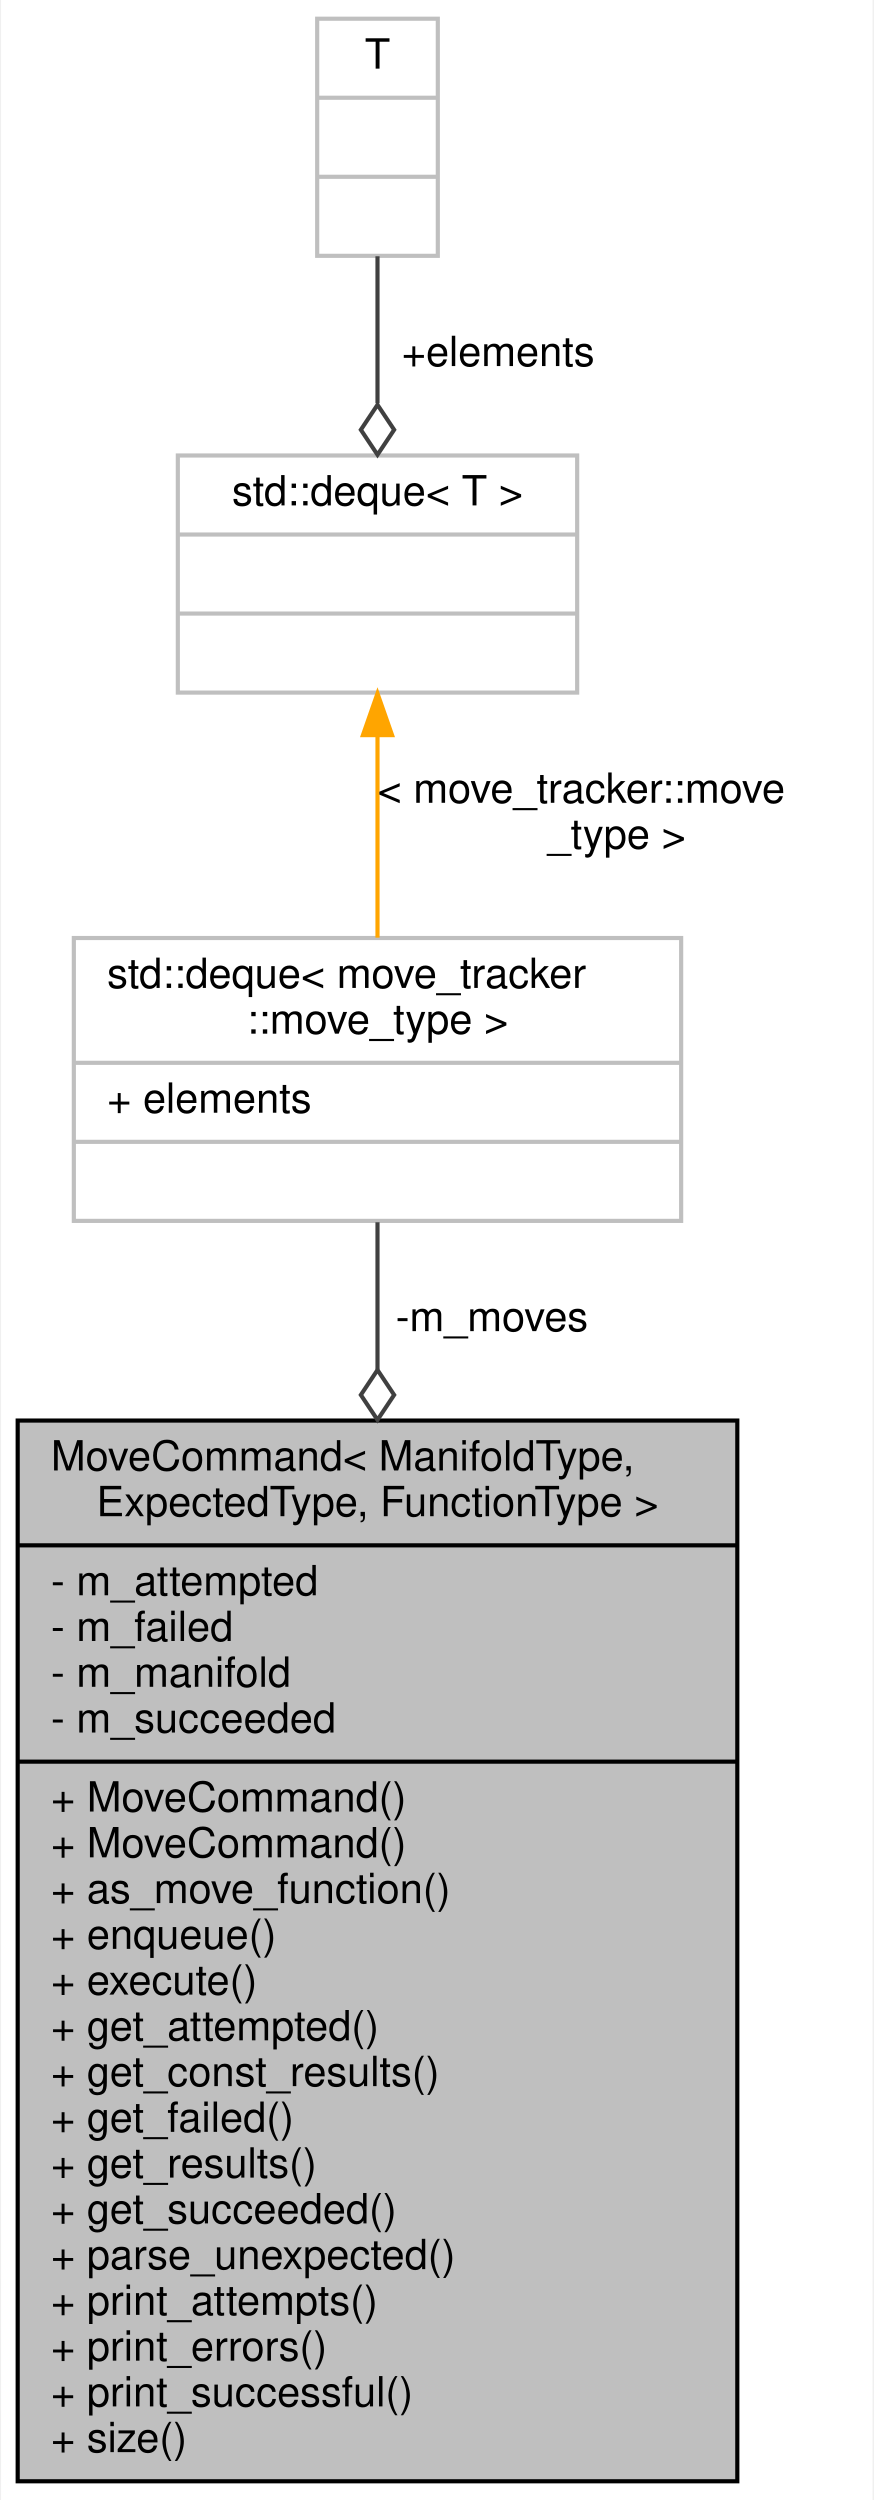
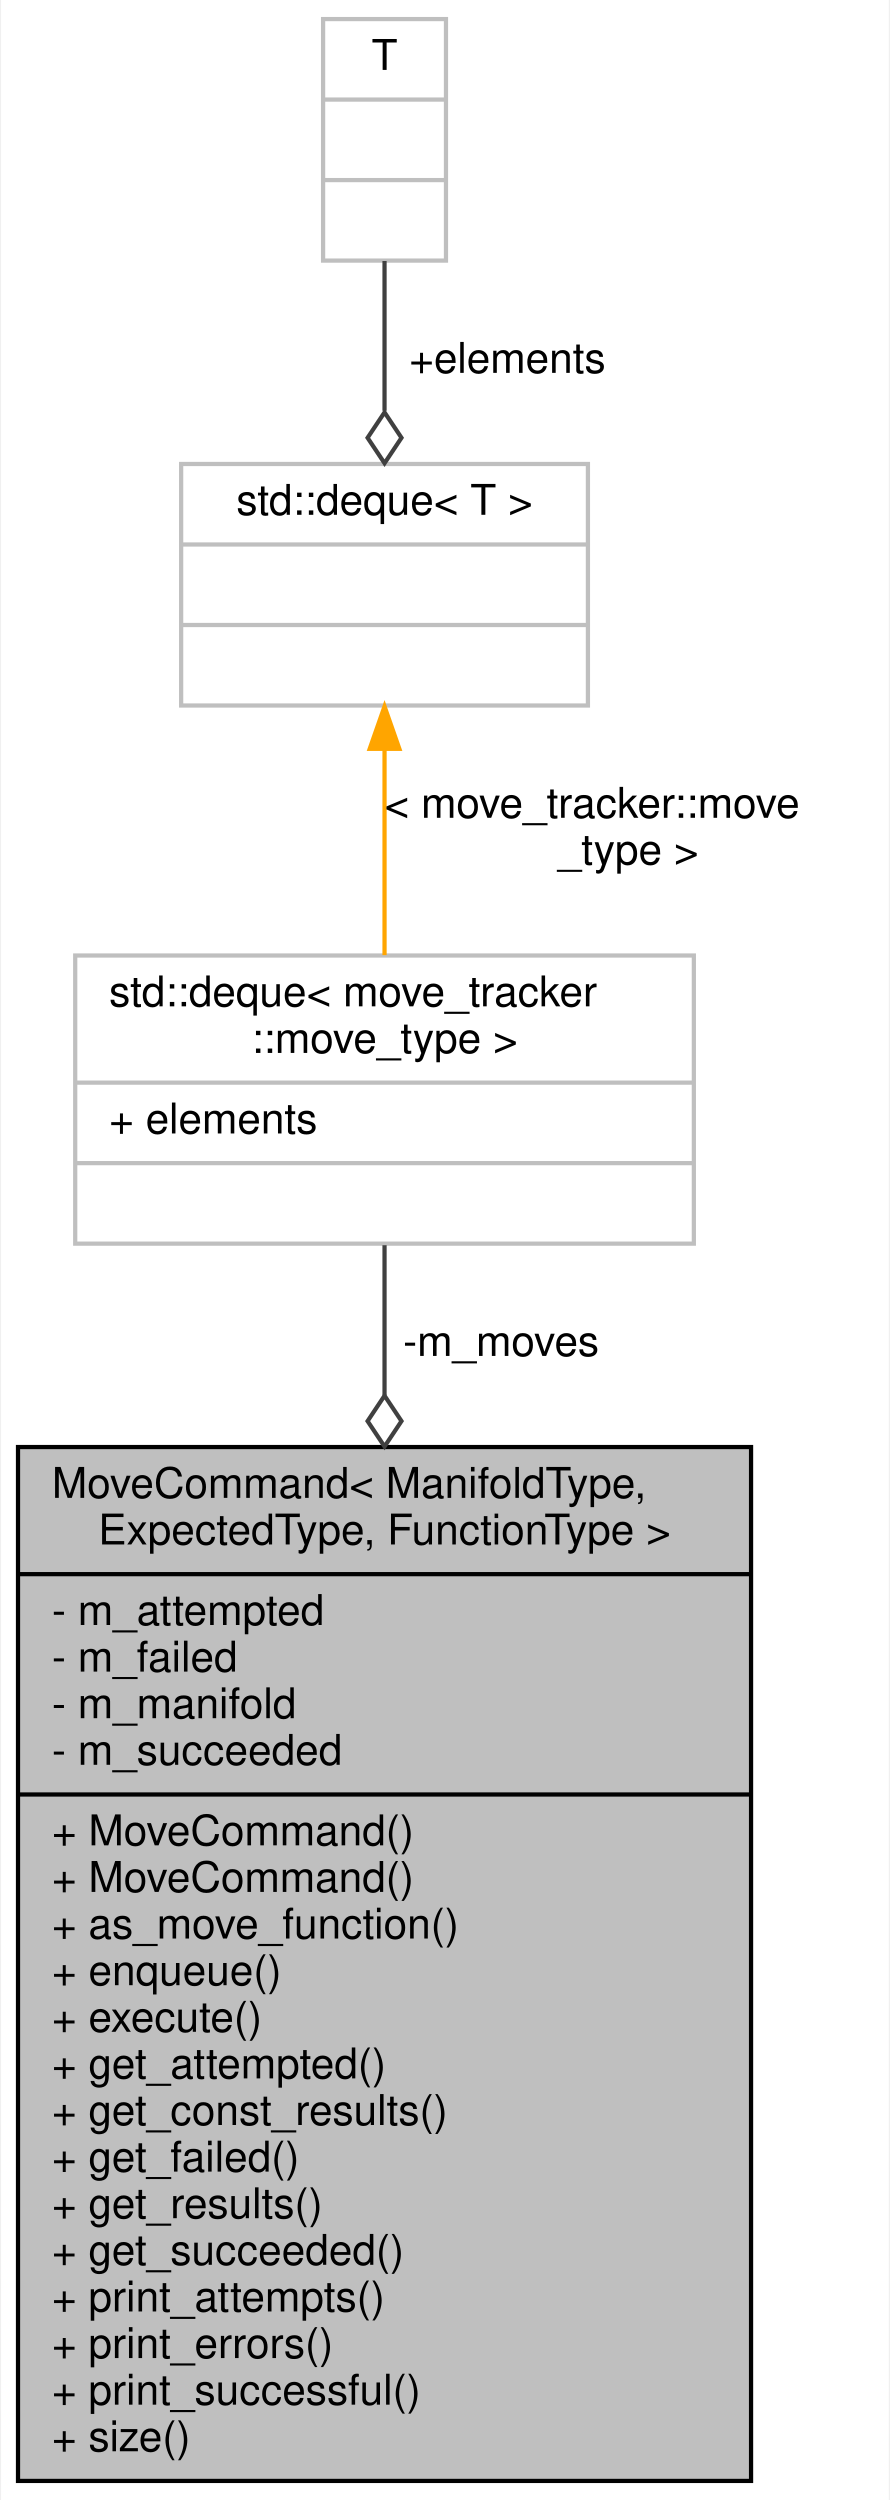
- <svg xmlns="http://www.w3.org/2000/svg" xmlns:xlink="http://www.w3.org/1999/xlink" width="210pt" height="601pt" viewBox="0.00 0.00 209.50 601.00">
-   <g id="graph0" class="graph" transform="scale(1 1) rotate(0) translate(4 597)">
-     <polygon fill="white" stroke="transparent" points="-4,4 -4,-597 205.5,-597 205.5,4 -4,4" />
+ <svg xmlns="http://www.w3.org/2000/svg" xmlns:xlink="http://www.w3.org/1999/xlink" width="210pt" height="590pt" viewBox="0.00 0.00 209.50 590.00">
+   <g id="graph0" class="graph" transform="scale(1 1) rotate(0) translate(4 586)">
+     <polygon fill="white" stroke="transparent" points="-4,4 -4,-586 205.5,-586 205.5,4 -4,4" />
    <g id="node1" class="node">
      <g id="a_node1">
        <a xlink:title=" ">
-           <polygon fill="#bfbfbf" stroke="black" points="0,-0.5 0,-255.5 173,-255.5 173,-0.5 0,-0.5" />
-           <text text-anchor="start" x="8" y="-243.5" font-family="Helvetica,sans-Serif" font-size="10.00">MoveCommand&lt; ManifoldType,</text>
-           <text text-anchor="middle" x="86.5" y="-232.5" font-family="Helvetica,sans-Serif" font-size="10.00"> ExpectedType, FunctionType &gt;</text>
-           <polyline fill="none" stroke="black" points="0,-225.5 173,-225.5 " />
-           <text text-anchor="start" x="8" y="-213.5" font-family="Helvetica,sans-Serif" font-size="10.00">- m_attempted</text>
-           <text text-anchor="start" x="8" y="-202.5" font-family="Helvetica,sans-Serif" font-size="10.00">- m_failed</text>
-           <text text-anchor="start" x="8" y="-191.5" font-family="Helvetica,sans-Serif" font-size="10.00">- m_manifold</text>
-           <text text-anchor="start" x="8" y="-180.5" font-family="Helvetica,sans-Serif" font-size="10.00">- m_succeeded</text>
-           <polyline fill="none" stroke="black" points="0,-173.5 173,-173.5 " />
-           <text text-anchor="start" x="8" y="-161.5" font-family="Helvetica,sans-Serif" font-size="10.00">+ MoveCommand()</text>
+           <polygon fill="#bfbfbf" stroke="black" points="0,-0.5 0,-244.5 173,-244.5 173,-0.5 0,-0.5" />
+           <text text-anchor="start" x="8" y="-232.5" font-family="Helvetica,sans-Serif" font-size="10.00">MoveCommand&lt; ManifoldType,</text>
+           <text text-anchor="middle" x="86.5" y="-221.5" font-family="Helvetica,sans-Serif" font-size="10.00"> ExpectedType, FunctionType &gt;</text>
+           <polyline fill="none" stroke="black" points="0,-214.5 173,-214.5 " />
+           <text text-anchor="start" x="8" y="-202.5" font-family="Helvetica,sans-Serif" font-size="10.00">- m_attempted</text>
+           <text text-anchor="start" x="8" y="-191.5" font-family="Helvetica,sans-Serif" font-size="10.00">- m_failed</text>
+           <text text-anchor="start" x="8" y="-180.5" font-family="Helvetica,sans-Serif" font-size="10.00">- m_manifold</text>
+           <text text-anchor="start" x="8" y="-169.5" font-family="Helvetica,sans-Serif" font-size="10.00">- m_succeeded</text>
+           <polyline fill="none" stroke="black" points="0,-162.5 173,-162.5 " />
          <text text-anchor="start" x="8" y="-150.5" font-family="Helvetica,sans-Serif" font-size="10.00">+ MoveCommand()</text>
-           <text text-anchor="start" x="8" y="-139.5" font-family="Helvetica,sans-Serif" font-size="10.00">+ as_move_function()</text>
-           <text text-anchor="start" x="8" y="-128.5" font-family="Helvetica,sans-Serif" font-size="10.00">+ enqueue()</text>
-           <text text-anchor="start" x="8" y="-117.5" font-family="Helvetica,sans-Serif" font-size="10.00">+ execute()</text>
-           <text text-anchor="start" x="8" y="-106.5" font-family="Helvetica,sans-Serif" font-size="10.00">+ get_attempted()</text>
-           <text text-anchor="start" x="8" y="-95.5" font-family="Helvetica,sans-Serif" font-size="10.00">+ get_const_results()</text>
-           <text text-anchor="start" x="8" y="-84.5" font-family="Helvetica,sans-Serif" font-size="10.00">+ get_failed()</text>
-           <text text-anchor="start" x="8" y="-73.5" font-family="Helvetica,sans-Serif" font-size="10.00">+ get_results()</text>
-           <text text-anchor="start" x="8" y="-62.5" font-family="Helvetica,sans-Serif" font-size="10.00">+ get_succeeded()</text>
-           <text text-anchor="start" x="8" y="-51.5" font-family="Helvetica,sans-Serif" font-size="10.00">+ parse_unexpected()</text>
+           <text text-anchor="start" x="8" y="-139.5" font-family="Helvetica,sans-Serif" font-size="10.00">+ MoveCommand()</text>
+           <text text-anchor="start" x="8" y="-128.5" font-family="Helvetica,sans-Serif" font-size="10.00">+ as_move_function()</text>
+           <text text-anchor="start" x="8" y="-117.5" font-family="Helvetica,sans-Serif" font-size="10.00">+ enqueue()</text>
+           <text text-anchor="start" x="8" y="-106.5" font-family="Helvetica,sans-Serif" font-size="10.00">+ execute()</text>
+           <text text-anchor="start" x="8" y="-95.5" font-family="Helvetica,sans-Serif" font-size="10.00">+ get_attempted()</text>
+           <text text-anchor="start" x="8" y="-84.5" font-family="Helvetica,sans-Serif" font-size="10.00">+ get_const_results()</text>
+           <text text-anchor="start" x="8" y="-73.5" font-family="Helvetica,sans-Serif" font-size="10.00">+ get_failed()</text>
+           <text text-anchor="start" x="8" y="-62.5" font-family="Helvetica,sans-Serif" font-size="10.00">+ get_results()</text>
+           <text text-anchor="start" x="8" y="-51.5" font-family="Helvetica,sans-Serif" font-size="10.00">+ get_succeeded()</text>
          <text text-anchor="start" x="8" y="-40.5" font-family="Helvetica,sans-Serif" font-size="10.00">+ print_attempts()</text>
          <text text-anchor="start" x="8" y="-29.5" font-family="Helvetica,sans-Serif" font-size="10.00">+ print_errors()</text>
          <text text-anchor="start" x="8" y="-18.5" font-family="Helvetica,sans-Serif" font-size="10.00">+ print_successful()</text>
          <text text-anchor="start" x="8" y="-7.5" font-family="Helvetica,sans-Serif" font-size="10.00">+ size()</text>
        </a>
      </g>
    </g>
    <g id="node2" class="node">
      <g id="a_node2">
        <a xlink:title=" ">
-           <polygon fill="white" stroke="#bfbfbf" points="13.5,-303.5 13.5,-371.5 159.5,-371.5 159.5,-303.5 13.5,-303.5" />
-           <text text-anchor="start" x="21.5" y="-359.5" font-family="Helvetica,sans-Serif" font-size="10.00">std::deque&lt; move_tracker</text>
-           <text text-anchor="middle" x="86.5" y="-348.5" font-family="Helvetica,sans-Serif" font-size="10.00">::move_type &gt;</text>
-           <polyline fill="none" stroke="#bfbfbf" points="13.5,-341.5 159.5,-341.5 " />
-           <text text-anchor="start" x="21.5" y="-329.5" font-family="Helvetica,sans-Serif" font-size="10.00">+ elements</text>
-           <polyline fill="none" stroke="#bfbfbf" points="13.5,-322.5 159.5,-322.5 " />
-           <text text-anchor="middle" x="86.5" y="-310.5" font-family="Helvetica,sans-Serif" font-size="10.00"> </text>
+           <polygon fill="white" stroke="#bfbfbf" points="13.5,-292.5 13.5,-360.5 159.5,-360.5 159.5,-292.5 13.5,-292.5" />
+           <text text-anchor="start" x="21.5" y="-348.5" font-family="Helvetica,sans-Serif" font-size="10.00">std::deque&lt; move_tracker</text>
+           <text text-anchor="middle" x="86.5" y="-337.5" font-family="Helvetica,sans-Serif" font-size="10.00">::move_type &gt;</text>
+           <polyline fill="none" stroke="#bfbfbf" points="13.5,-330.5 159.5,-330.5 " />
+           <text text-anchor="start" x="21.5" y="-318.5" font-family="Helvetica,sans-Serif" font-size="10.00">+ elements</text>
+           <polyline fill="none" stroke="#bfbfbf" points="13.5,-311.5 159.5,-311.5 " />
+           <text text-anchor="middle" x="86.5" y="-299.5" font-family="Helvetica,sans-Serif" font-size="10.00"> </text>
        </a>
      </g>
    </g>
    <g id="edge1" class="edge">
-       <path fill="none" stroke="#404040" d="M86.5,-303.16C86.5,-292.81 86.5,-280.69 86.5,-267.75" />
-       <polygon fill="none" stroke="#404040" points="86.5,-267.66 82.5,-261.66 86.5,-255.66 90.5,-261.66 86.5,-267.66" />
-       <text text-anchor="middle" x="114" y="-277" font-family="Helvetica,sans-Serif" font-size="10.00"> -m_moves</text>
+       <path fill="none" stroke="#404040" d="M86.5,-292.14C86.5,-281.76 86.5,-269.62 86.5,-256.69" />
+       <polygon fill="none" stroke="#404040" points="86.5,-256.62 82.5,-250.62 86.5,-244.62 90.5,-250.62 86.5,-256.62" />
+       <text text-anchor="middle" x="114" y="-266" font-family="Helvetica,sans-Serif" font-size="10.00"> -m_moves</text>
    </g>
    <g id="node3" class="node">
      <g id="a_node3">
        <a xlink:title="STL class.">
-           <polygon fill="white" stroke="#bfbfbf" points="38.5,-430.5 38.5,-487.5 134.5,-487.5 134.5,-430.5 38.5,-430.5" />
-           <text text-anchor="middle" x="86.5" y="-475.5" font-family="Helvetica,sans-Serif" font-size="10.00">std::deque&lt; T &gt;</text>
-           <polyline fill="none" stroke="#bfbfbf" points="38.5,-468.5 134.5,-468.5 " />
-           <text text-anchor="middle" x="86.5" y="-456.5" font-family="Helvetica,sans-Serif" font-size="10.00"> </text>
-           <polyline fill="none" stroke="#bfbfbf" points="38.5,-449.5 134.5,-449.5 " />
-           <text text-anchor="middle" x="86.5" y="-437.5" font-family="Helvetica,sans-Serif" font-size="10.00"> </text>
+           <polygon fill="white" stroke="#bfbfbf" points="38.5,-419.5 38.5,-476.5 134.5,-476.5 134.5,-419.5 38.5,-419.5" />
+           <text text-anchor="middle" x="86.5" y="-464.5" font-family="Helvetica,sans-Serif" font-size="10.00">std::deque&lt; T &gt;</text>
+           <polyline fill="none" stroke="#bfbfbf" points="38.5,-457.5 134.5,-457.5 " />
+           <text text-anchor="middle" x="86.5" y="-445.5" font-family="Helvetica,sans-Serif" font-size="10.00"> </text>
+           <polyline fill="none" stroke="#bfbfbf" points="38.5,-438.5 134.5,-438.5 " />
+           <text text-anchor="middle" x="86.5" y="-426.5" font-family="Helvetica,sans-Serif" font-size="10.00"> </text>
        </a>
      </g>
    </g>
    <g id="edge2" class="edge">
-       <path fill="none" stroke="orange" d="M86.5,-419.95C86.5,-404.4 86.5,-386.58 86.5,-371.59" />
-       <polygon fill="orange" stroke="orange" points="83,-420.28 86.5,-430.28 90,-420.28 83,-420.28" />
-       <text text-anchor="start" x="86.5" y="-404" font-family="Helvetica,sans-Serif" font-size="10.00"> &lt; move_tracker::move</text>
-       <text text-anchor="middle" x="144" y="-393" font-family="Helvetica,sans-Serif" font-size="10.00">_type &gt;</text>
+       <path fill="none" stroke="orange" d="M86.5,-408.95C86.5,-393.4 86.5,-375.58 86.5,-360.59" />
+       <polygon fill="orange" stroke="orange" points="83,-409.28 86.5,-419.28 90,-409.28 83,-409.28" />
+       <text text-anchor="start" x="86.5" y="-393" font-family="Helvetica,sans-Serif" font-size="10.00"> &lt; move_tracker::move</text>
+       <text text-anchor="middle" x="144" y="-382" font-family="Helvetica,sans-Serif" font-size="10.00">_type &gt;</text>
    </g>
    <g id="node4" class="node">
      <g id="a_node4">
        <a xlink:title=" ">
-           <polygon fill="white" stroke="#bfbfbf" points="72,-535.5 72,-592.5 101,-592.5 101,-535.5 72,-535.5" />
-           <text text-anchor="middle" x="86.5" y="-580.5" font-family="Helvetica,sans-Serif" font-size="10.00">T</text>
-           <polyline fill="none" stroke="#bfbfbf" points="72,-573.5 101,-573.5 " />
-           <text text-anchor="middle" x="86.5" y="-561.5" font-family="Helvetica,sans-Serif" font-size="10.00"> </text>
-           <polyline fill="none" stroke="#bfbfbf" points="72,-554.5 101,-554.5 " />
-           <text text-anchor="middle" x="86.5" y="-542.5" font-family="Helvetica,sans-Serif" font-size="10.00"> </text>
+           <polygon fill="white" stroke="#bfbfbf" points="72,-524.5 72,-581.5 101,-581.5 101,-524.5 72,-524.5" />
+           <text text-anchor="middle" x="86.5" y="-569.5" font-family="Helvetica,sans-Serif" font-size="10.00">T</text>
+           <polyline fill="none" stroke="#bfbfbf" points="72,-562.5 101,-562.5 " />
+           <text text-anchor="middle" x="86.5" y="-550.5" font-family="Helvetica,sans-Serif" font-size="10.00"> </text>
+           <polyline fill="none" stroke="#bfbfbf" points="72,-543.5 101,-543.5 " />
+           <text text-anchor="middle" x="86.5" y="-531.5" font-family="Helvetica,sans-Serif" font-size="10.00"> </text>
        </a>
      </g>
    </g>
    <g id="edge3" class="edge">
-       <path fill="none" stroke="#404040" d="M86.5,-535.4C86.5,-524.55 86.5,-511.87 86.5,-500.05" />
-       <polygon fill="none" stroke="#404040" points="86.5,-499.68 82.5,-493.68 86.5,-487.68 90.5,-493.68 86.5,-499.68" />
-       <text text-anchor="middle" x="115.5" y="-509" font-family="Helvetica,sans-Serif" font-size="10.00"> +elements</text>
+       <path fill="none" stroke="#404040" d="M86.5,-524.4C86.5,-513.55 86.5,-500.87 86.5,-489.05" />
+       <polygon fill="none" stroke="#404040" points="86.5,-488.68 82.5,-482.68 86.5,-476.68 90.5,-482.68 86.5,-488.68" />
+       <text text-anchor="middle" x="115.5" y="-498" font-family="Helvetica,sans-Serif" font-size="10.00"> +elements</text>
    </g>
  </g>
</svg>
